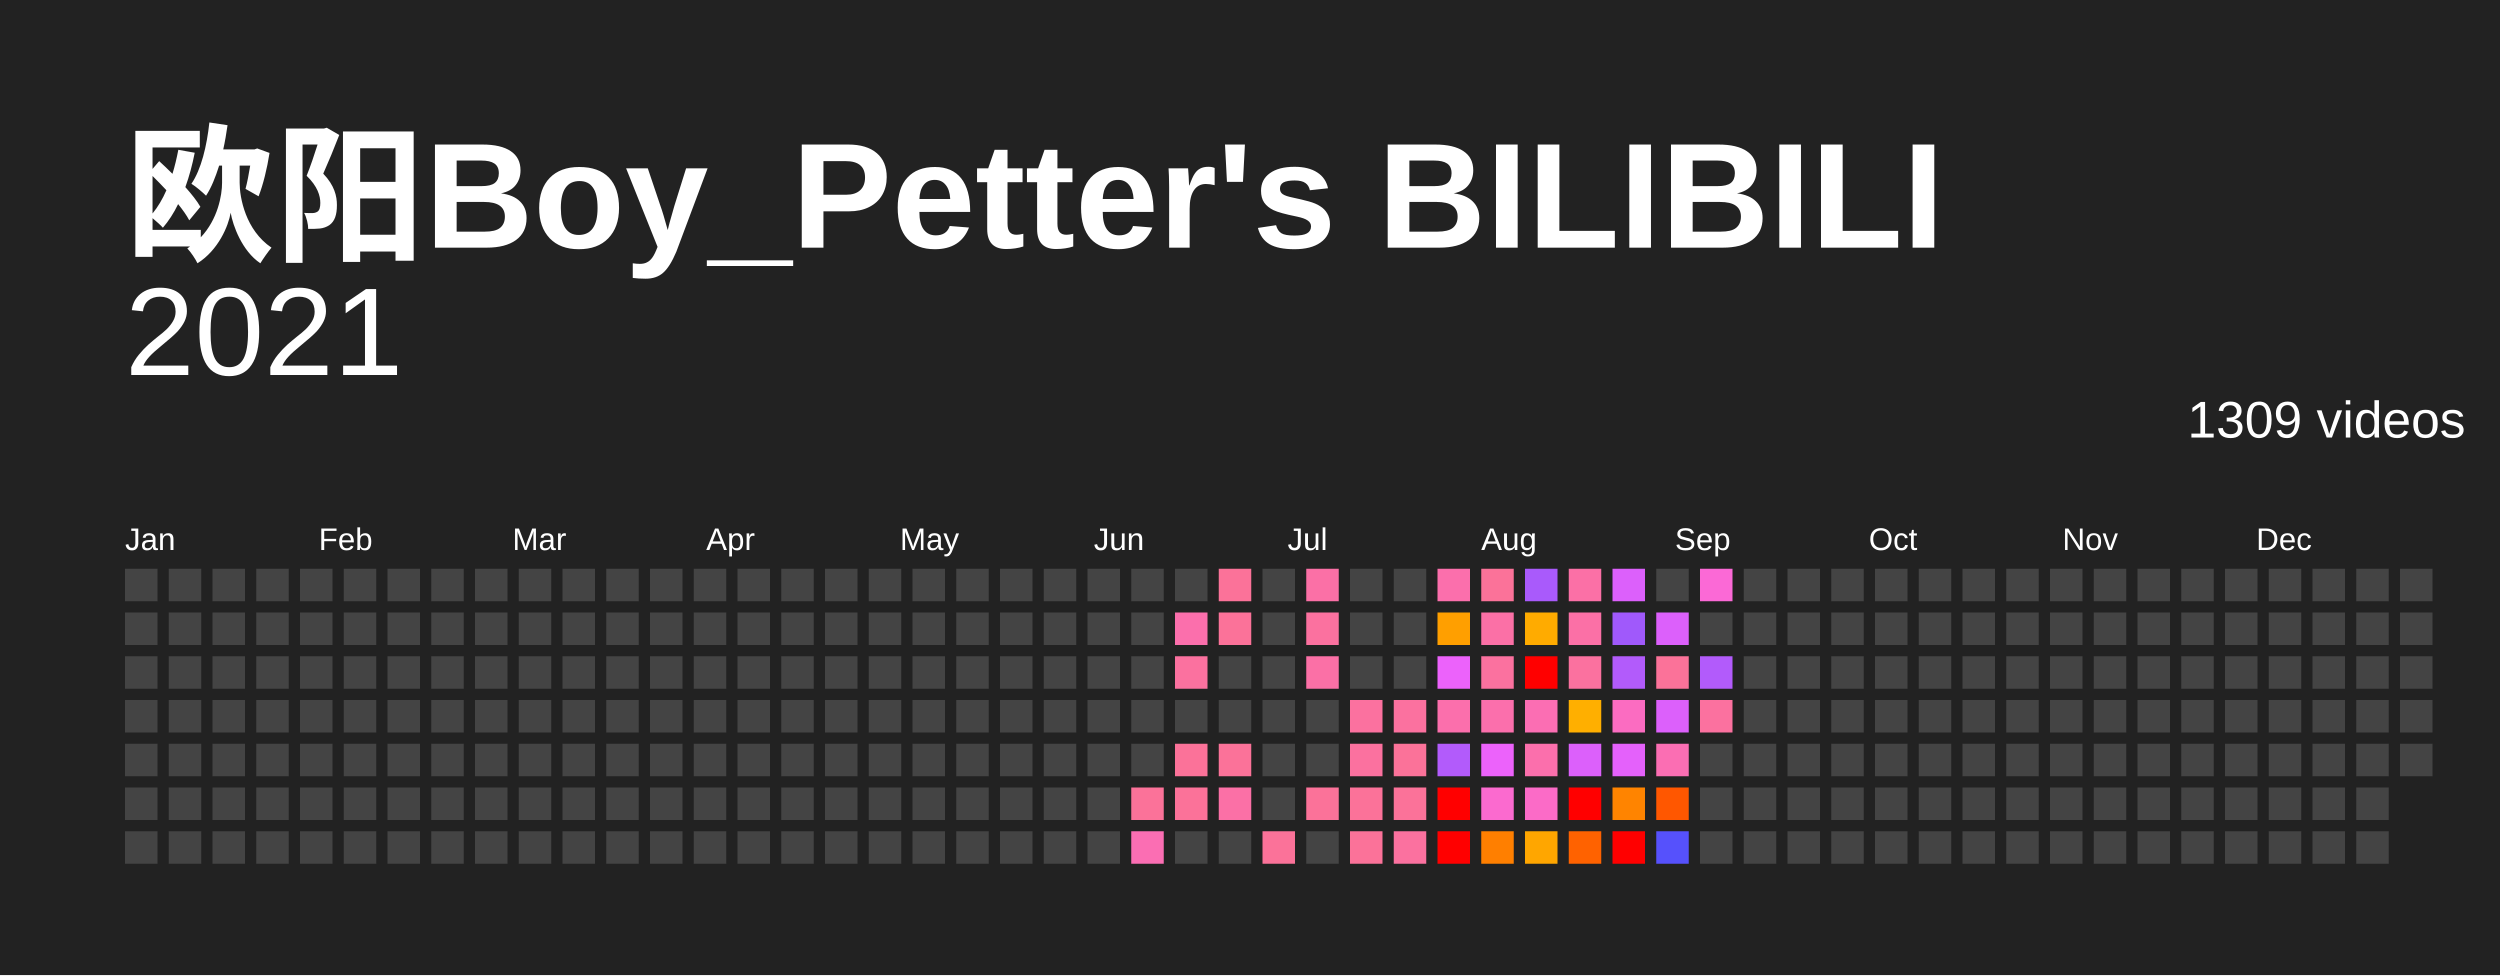
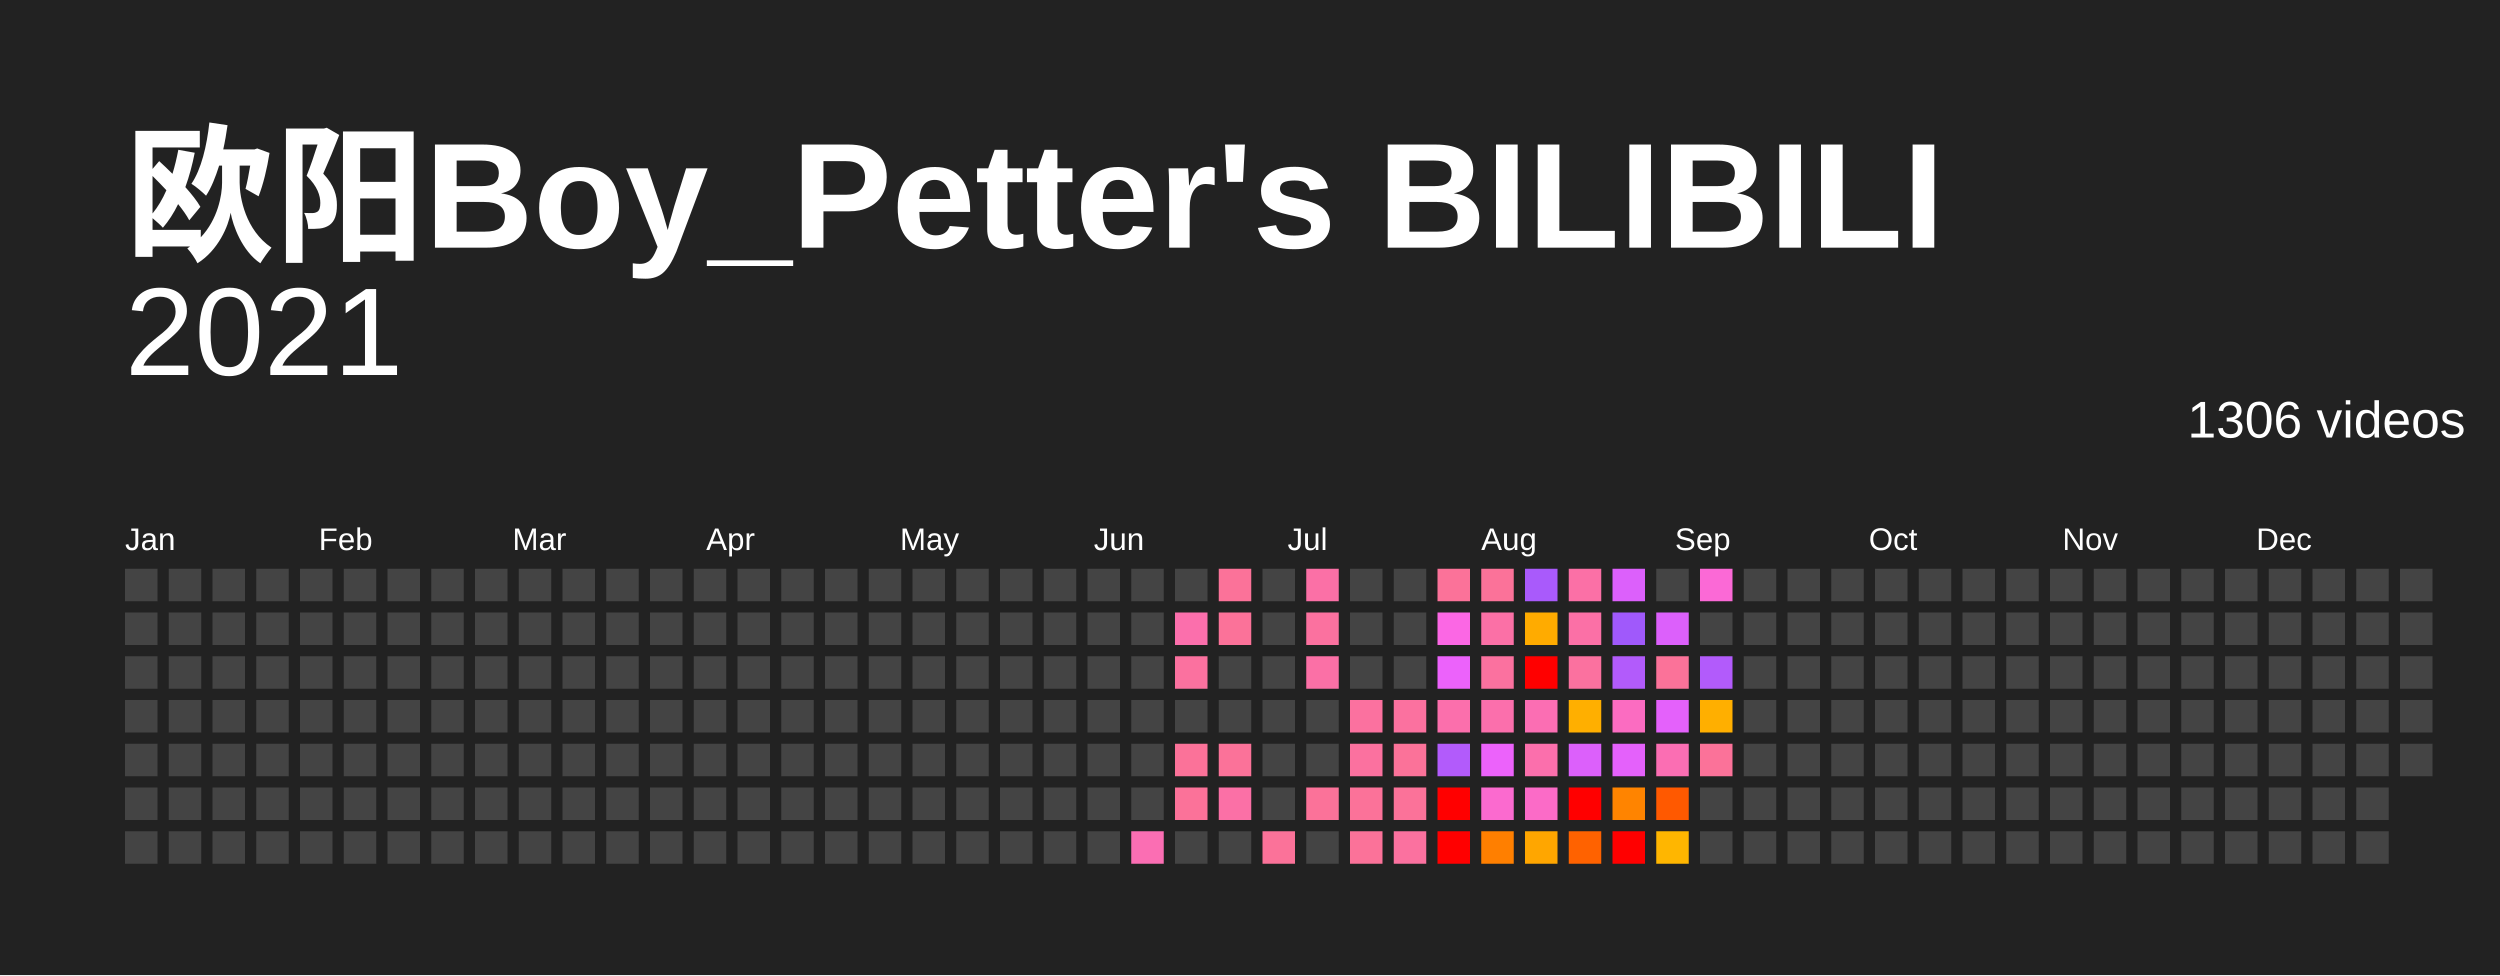
<svg xmlns="http://www.w3.org/2000/svg" baseProfile="full" height="78mm" version="1.1" viewBox="0,0,200,78" width="200mm">
  <defs />
  <rect fill="#222222" height="78" width="200" x="0" y="0" />
  <text fill="#FFFFFF" style="font-size:12px; font-family:Arial; font-weight:bold;" x="10" y="20">欧阳Boy_Petter's BILIBILI</text>
  <text alignment-baseline="hanging" fill="#FFFFFF" style="font-size:10.0px; font-family:Arial;" x="10" y="30">2021</text>
-   <text alignment-baseline="hanging" fill="#FFFFFF" style="font-size:4.125px; font-family:Arial;" x="175" y="35">1309 videos</text>
+   <text alignment-baseline="hanging" fill="#FFFFFF" style="font-size:4.125px; font-family:Arial;" x="175" y="35">1306 videos</text>
  <text fill="#FFFFFF" style="font-size:2.5px; font-family:Arial" x="10.0" y="44">Jan</text>
  <text fill="#FFFFFF" style="font-size:2.5px; font-family:Arial" x="25.5" y="44">Feb</text>
  <text fill="#FFFFFF" style="font-size:2.5px; font-family:Arial" x="41.0" y="44">Mar</text>
  <text fill="#FFFFFF" style="font-size:2.5px; font-family:Arial" x="56.5" y="44">Apr</text>
  <text fill="#FFFFFF" style="font-size:2.5px; font-family:Arial" x="72.0" y="44">May</text>
  <text fill="#FFFFFF" style="font-size:2.5px; font-family:Arial" x="87.5" y="44">Jun</text>
  <text fill="#FFFFFF" style="font-size:2.5px; font-family:Arial" x="103.0" y="44">Jul</text>
  <text fill="#FFFFFF" style="font-size:2.5px; font-family:Arial" x="118.5" y="44">Aug</text>
  <text fill="#FFFFFF" style="font-size:2.5px; font-family:Arial" x="134.0" y="44">Sep</text>
  <text fill="#FFFFFF" style="font-size:2.5px; font-family:Arial" x="149.5" y="44">Oct</text>
  <text fill="#FFFFFF" style="font-size:2.5px; font-family:Arial" x="165.0" y="44">Nov</text>
  <text fill="#FFFFFF" style="font-size:2.5px; font-family:Arial" x="180.5" y="44">Dec</text>
  <rect fill="#444444" height="2.6" width="2.6" x="10.0" y="45.5" />
  <rect fill="#444444" height="2.6" width="2.6" x="10.0" y="49.0" />
  <rect fill="#444444" height="2.6" width="2.6" x="10.0" y="52.5" />
  <rect fill="#444444" height="2.6" width="2.6" x="10.0" y="56.0" />
  <rect fill="#444444" height="2.6" width="2.6" x="10.0" y="59.5" />
  <rect fill="#444444" height="2.6" width="2.6" x="10.0" y="63.0" />
  <rect fill="#444444" height="2.6" width="2.6" x="10.0" y="66.5" />
  <rect fill="#444444" height="2.6" width="2.6" x="13.5" y="45.5" />
  <rect fill="#444444" height="2.6" width="2.6" x="13.5" y="49.0" />
  <rect fill="#444444" height="2.6" width="2.6" x="13.5" y="52.5" />
  <rect fill="#444444" height="2.6" width="2.6" x="13.5" y="56.0" />
  <rect fill="#444444" height="2.6" width="2.6" x="13.5" y="59.5" />
  <rect fill="#444444" height="2.6" width="2.6" x="13.5" y="63.0" />
  <rect fill="#444444" height="2.6" width="2.6" x="13.5" y="66.5" />
  <rect fill="#444444" height="2.6" width="2.6" x="17.0" y="45.5" />
  <rect fill="#444444" height="2.6" width="2.6" x="17.0" y="49.0" />
  <rect fill="#444444" height="2.6" width="2.6" x="17.0" y="52.5" />
  <rect fill="#444444" height="2.6" width="2.6" x="17.0" y="56.0" />
  <rect fill="#444444" height="2.6" width="2.6" x="17.0" y="59.5" />
  <rect fill="#444444" height="2.6" width="2.6" x="17.0" y="63.0" />
  <rect fill="#444444" height="2.6" width="2.6" x="17.0" y="66.5" />
  <rect fill="#444444" height="2.6" width="2.6" x="20.5" y="45.5" />
  <rect fill="#444444" height="2.6" width="2.6" x="20.5" y="49.0" />
  <rect fill="#444444" height="2.6" width="2.6" x="20.5" y="52.5" />
  <rect fill="#444444" height="2.6" width="2.6" x="20.5" y="56.0" />
  <rect fill="#444444" height="2.6" width="2.6" x="20.5" y="59.5" />
  <rect fill="#444444" height="2.6" width="2.6" x="20.5" y="63.0" />
  <rect fill="#444444" height="2.6" width="2.6" x="20.5" y="66.5" />
  <rect fill="#444444" height="2.6" width="2.6" x="24.0" y="45.5" />
  <rect fill="#444444" height="2.6" width="2.6" x="24.0" y="49.0" />
  <rect fill="#444444" height="2.6" width="2.6" x="24.0" y="52.5" />
  <rect fill="#444444" height="2.6" width="2.6" x="24.0" y="56.0" />
  <rect fill="#444444" height="2.6" width="2.6" x="24.0" y="59.5" />
  <rect fill="#444444" height="2.6" width="2.6" x="24.0" y="63.0" />
  <rect fill="#444444" height="2.6" width="2.6" x="24.0" y="66.5" />
  <rect fill="#444444" height="2.6" width="2.6" x="27.5" y="45.5" />
  <rect fill="#444444" height="2.6" width="2.6" x="27.5" y="49.0" />
  <rect fill="#444444" height="2.6" width="2.6" x="27.5" y="52.5" />
  <rect fill="#444444" height="2.6" width="2.6" x="27.5" y="56.0" />
  <rect fill="#444444" height="2.6" width="2.6" x="27.5" y="59.5" />
  <rect fill="#444444" height="2.6" width="2.6" x="27.5" y="63.0" />
  <rect fill="#444444" height="2.6" width="2.6" x="27.5" y="66.5" />
  <rect fill="#444444" height="2.6" width="2.6" x="31.0" y="45.5" />
  <rect fill="#444444" height="2.6" width="2.6" x="31.0" y="49.0" />
  <rect fill="#444444" height="2.6" width="2.6" x="31.0" y="52.5" />
  <rect fill="#444444" height="2.6" width="2.6" x="31.0" y="56.0" />
  <rect fill="#444444" height="2.6" width="2.6" x="31.0" y="59.5" />
  <rect fill="#444444" height="2.6" width="2.6" x="31.0" y="63.0" />
  <rect fill="#444444" height="2.6" width="2.6" x="31.0" y="66.5" />
  <rect fill="#444444" height="2.6" width="2.6" x="34.5" y="45.5" />
  <rect fill="#444444" height="2.6" width="2.6" x="34.5" y="49.0" />
  <rect fill="#444444" height="2.6" width="2.6" x="34.5" y="52.5" />
  <rect fill="#444444" height="2.6" width="2.6" x="34.5" y="56.0" />
  <rect fill="#444444" height="2.6" width="2.6" x="34.5" y="59.5" />
  <rect fill="#444444" height="2.6" width="2.6" x="34.5" y="63.0" />
  <rect fill="#444444" height="2.6" width="2.6" x="34.5" y="66.5" />
  <rect fill="#444444" height="2.6" width="2.6" x="38.0" y="45.5" />
  <rect fill="#444444" height="2.6" width="2.6" x="38.0" y="49.0" />
  <rect fill="#444444" height="2.6" width="2.6" x="38.0" y="52.5" />
  <rect fill="#444444" height="2.6" width="2.6" x="38.0" y="56.0" />
  <rect fill="#444444" height="2.6" width="2.6" x="38.0" y="59.5" />
  <rect fill="#444444" height="2.6" width="2.6" x="38.0" y="63.0" />
  <rect fill="#444444" height="2.6" width="2.6" x="38.0" y="66.5" />
  <rect fill="#444444" height="2.6" width="2.6" x="41.5" y="45.5" />
  <rect fill="#444444" height="2.6" width="2.6" x="41.5" y="49.0" />
  <rect fill="#444444" height="2.6" width="2.6" x="41.5" y="52.5" />
  <rect fill="#444444" height="2.6" width="2.6" x="41.5" y="56.0" />
  <rect fill="#444444" height="2.6" width="2.6" x="41.5" y="59.5" />
  <rect fill="#444444" height="2.6" width="2.6" x="41.5" y="63.0" />
  <rect fill="#444444" height="2.6" width="2.6" x="41.5" y="66.5" />
  <rect fill="#444444" height="2.6" width="2.6" x="45.0" y="45.5" />
  <rect fill="#444444" height="2.6" width="2.6" x="45.0" y="49.0" />
  <rect fill="#444444" height="2.6" width="2.6" x="45.0" y="52.5" />
  <rect fill="#444444" height="2.6" width="2.6" x="45.0" y="56.0" />
  <rect fill="#444444" height="2.6" width="2.6" x="45.0" y="59.5" />
  <rect fill="#444444" height="2.6" width="2.6" x="45.0" y="63.0" />
  <rect fill="#444444" height="2.6" width="2.6" x="45.0" y="66.5" />
  <rect fill="#444444" height="2.6" width="2.6" x="48.5" y="45.5" />
  <rect fill="#444444" height="2.6" width="2.6" x="48.5" y="49.0" />
  <rect fill="#444444" height="2.6" width="2.6" x="48.5" y="52.5" />
  <rect fill="#444444" height="2.6" width="2.6" x="48.5" y="56.0" />
  <rect fill="#444444" height="2.6" width="2.6" x="48.5" y="59.5" />
  <rect fill="#444444" height="2.6" width="2.6" x="48.5" y="63.0" />
  <rect fill="#444444" height="2.6" width="2.6" x="48.5" y="66.5" />
  <rect fill="#444444" height="2.6" width="2.6" x="52.0" y="45.5" />
  <rect fill="#444444" height="2.6" width="2.6" x="52.0" y="49.0" />
  <rect fill="#444444" height="2.6" width="2.6" x="52.0" y="52.5" />
  <rect fill="#444444" height="2.6" width="2.6" x="52.0" y="56.0" />
  <rect fill="#444444" height="2.6" width="2.6" x="52.0" y="59.5" />
  <rect fill="#444444" height="2.6" width="2.6" x="52.0" y="63.0" />
  <rect fill="#444444" height="2.6" width="2.6" x="52.0" y="66.5" />
  <rect fill="#444444" height="2.6" width="2.6" x="55.5" y="45.5" />
  <rect fill="#444444" height="2.6" width="2.6" x="55.5" y="49.0" />
  <rect fill="#444444" height="2.6" width="2.6" x="55.5" y="52.5" />
  <rect fill="#444444" height="2.6" width="2.6" x="55.5" y="56.0" />
  <rect fill="#444444" height="2.6" width="2.6" x="55.5" y="59.5" />
  <rect fill="#444444" height="2.6" width="2.6" x="55.5" y="63.0" />
  <rect fill="#444444" height="2.6" width="2.6" x="55.5" y="66.5" />
  <rect fill="#444444" height="2.6" width="2.6" x="59.0" y="45.5" />
  <rect fill="#444444" height="2.6" width="2.6" x="59.0" y="49.0" />
  <rect fill="#444444" height="2.6" width="2.6" x="59.0" y="52.5" />
  <rect fill="#444444" height="2.6" width="2.6" x="59.0" y="56.0" />
  <rect fill="#444444" height="2.6" width="2.6" x="59.0" y="59.5" />
  <rect fill="#444444" height="2.6" width="2.6" x="59.0" y="63.0" />
  <rect fill="#444444" height="2.6" width="2.6" x="59.0" y="66.5" />
  <rect fill="#444444" height="2.6" width="2.6" x="62.5" y="45.5" />
  <rect fill="#444444" height="2.6" width="2.6" x="62.5" y="49.0" />
  <rect fill="#444444" height="2.6" width="2.6" x="62.5" y="52.5" />
  <rect fill="#444444" height="2.6" width="2.6" x="62.5" y="56.0" />
  <rect fill="#444444" height="2.6" width="2.6" x="62.5" y="59.5" />
  <rect fill="#444444" height="2.6" width="2.6" x="62.5" y="63.0" />
  <rect fill="#444444" height="2.6" width="2.6" x="62.5" y="66.5" />
  <rect fill="#444444" height="2.6" width="2.6" x="66.0" y="45.5" />
  <rect fill="#444444" height="2.6" width="2.6" x="66.0" y="49.0" />
  <rect fill="#444444" height="2.6" width="2.6" x="66.0" y="52.5" />
  <rect fill="#444444" height="2.6" width="2.6" x="66.0" y="56.0" />
  <rect fill="#444444" height="2.6" width="2.6" x="66.0" y="59.5" />
  <rect fill="#444444" height="2.6" width="2.6" x="66.0" y="63.0" />
  <rect fill="#444444" height="2.6" width="2.6" x="66.0" y="66.5" />
  <rect fill="#444444" height="2.6" width="2.6" x="69.5" y="45.5" />
  <rect fill="#444444" height="2.6" width="2.6" x="69.5" y="49.0" />
  <rect fill="#444444" height="2.6" width="2.6" x="69.5" y="52.5" />
  <rect fill="#444444" height="2.6" width="2.6" x="69.5" y="56.0" />
  <rect fill="#444444" height="2.6" width="2.6" x="69.5" y="59.5" />
  <rect fill="#444444" height="2.6" width="2.6" x="69.5" y="63.0" />
  <rect fill="#444444" height="2.6" width="2.6" x="69.5" y="66.5" />
  <rect fill="#444444" height="2.6" width="2.6" x="73.0" y="45.5" />
  <rect fill="#444444" height="2.6" width="2.6" x="73.0" y="49.0" />
  <rect fill="#444444" height="2.6" width="2.6" x="73.0" y="52.5" />
  <rect fill="#444444" height="2.6" width="2.6" x="73.0" y="56.0" />
  <rect fill="#444444" height="2.6" width="2.6" x="73.0" y="59.5" />
  <rect fill="#444444" height="2.6" width="2.6" x="73.0" y="63.0" />
  <rect fill="#444444" height="2.6" width="2.6" x="73.0" y="66.5" />
  <rect fill="#444444" height="2.6" width="2.6" x="76.5" y="45.5" />
  <rect fill="#444444" height="2.6" width="2.6" x="76.5" y="49.0" />
  <rect fill="#444444" height="2.6" width="2.6" x="76.5" y="52.5" />
  <rect fill="#444444" height="2.6" width="2.6" x="76.5" y="56.0" />
  <rect fill="#444444" height="2.6" width="2.6" x="76.5" y="59.5" />
  <rect fill="#444444" height="2.6" width="2.6" x="76.5" y="63.0" />
  <rect fill="#444444" height="2.6" width="2.6" x="76.5" y="66.5" />
  <rect fill="#444444" height="2.6" width="2.6" x="80.0" y="45.5" />
  <rect fill="#444444" height="2.6" width="2.6" x="80.0" y="49.0" />
  <rect fill="#444444" height="2.6" width="2.6" x="80.0" y="52.5" />
  <rect fill="#444444" height="2.6" width="2.6" x="80.0" y="56.0" />
  <rect fill="#444444" height="2.6" width="2.6" x="80.0" y="59.5" />
  <rect fill="#444444" height="2.6" width="2.6" x="80.0" y="63.0" />
  <rect fill="#444444" height="2.6" width="2.6" x="80.0" y="66.5" />
  <rect fill="#444444" height="2.6" width="2.6" x="83.5" y="45.5" />
  <rect fill="#444444" height="2.6" width="2.6" x="83.5" y="49.0" />
  <rect fill="#444444" height="2.6" width="2.6" x="83.5" y="52.5" />
  <rect fill="#444444" height="2.6" width="2.6" x="83.5" y="56.0" />
  <rect fill="#444444" height="2.6" width="2.6" x="83.5" y="59.5" />
  <rect fill="#444444" height="2.6" width="2.6" x="83.5" y="63.0" />
  <rect fill="#444444" height="2.6" width="2.6" x="83.5" y="66.5" />
  <rect fill="#444444" height="2.6" width="2.6" x="87.0" y="45.5" />
  <rect fill="#444444" height="2.6" width="2.6" x="87.0" y="49.0" />
  <rect fill="#444444" height="2.6" width="2.6" x="87.0" y="52.5" />
  <rect fill="#444444" height="2.6" width="2.6" x="87.0" y="56.0" />
  <rect fill="#444444" height="2.6" width="2.6" x="87.0" y="59.5" />
  <rect fill="#444444" height="2.6" width="2.6" x="87.0" y="63.0" />
  <rect fill="#444444" height="2.6" width="2.6" x="87.0" y="66.5" />
  <rect fill="#444444" height="2.6" width="2.6" x="90.5" y="45.5" />
  <rect fill="#444444" height="2.6" width="2.6" x="90.5" y="49.0" />
  <rect fill="#444444" height="2.6" width="2.6" x="90.5" y="52.5" />
  <rect fill="#444444" height="2.6" width="2.6" x="90.5" y="56.0" />
  <rect fill="#444444" height="2.6" width="2.6" x="90.5" y="59.5" />
-   <rect fill="#fb7299" height="2.6" width="2.6" x="90.5" y="63.0" />
+   <rect fill="#444444" height="2.6" width="2.6" x="90.5" y="63.0" />
  <rect fill="#fb6eb3" height="2.6" width="2.6" x="90.5" y="66.5" />
  <rect fill="#444444" height="2.6" width="2.6" x="94.0" y="45.5" />
  <rect fill="#fb6fac" height="2.6" width="2.6" x="94.0" y="49.0" />
  <rect fill="#fb719f" height="2.6" width="2.6" x="94.0" y="52.5" />
  <rect fill="#444444" height="2.6" width="2.6" x="94.0" y="56.0" />
  <rect fill="#fb7299" height="2.6" width="2.6" x="94.0" y="59.5" />
  <rect fill="#fb7299" height="2.6" width="2.6" x="94.0" y="63.0" />
  <rect fill="#444444" height="2.6" width="2.6" x="94.0" y="66.5" />
  <rect fill="#fb7299" height="2.6" width="2.6" x="97.5" y="45.5" />
  <rect fill="#fb7299" height="2.6" width="2.6" x="97.5" y="49.0" />
  <rect fill="#444444" height="2.6" width="2.6" x="97.5" y="52.5" />
  <rect fill="#444444" height="2.6" width="2.6" x="97.5" y="56.0" />
  <rect fill="#fb7299" height="2.6" width="2.6" x="97.5" y="59.5" />
  <rect fill="#fb70a6" height="2.6" width="2.6" x="97.5" y="63.0" />
  <rect fill="#444444" height="2.6" width="2.6" x="97.5" y="66.5" />
  <rect fill="#444444" height="2.6" width="2.6" x="101.0" y="45.5" />
  <rect fill="#444444" height="2.6" width="2.6" x="101.0" y="49.0" />
  <rect fill="#444444" height="2.6" width="2.6" x="101.0" y="52.5" />
  <rect fill="#444444" height="2.6" width="2.6" x="101.0" y="56.0" />
  <rect fill="#444444" height="2.6" width="2.6" x="101.0" y="59.5" />
  <rect fill="#444444" height="2.6" width="2.6" x="101.0" y="63.0" />
  <rect fill="#fb7299" height="2.6" width="2.6" x="101.0" y="66.5" />
  <rect fill="#fb70a6" height="2.6" width="2.6" x="104.5" y="45.5" />
  <rect fill="#fb719f" height="2.6" width="2.6" x="104.5" y="49.0" />
  <rect fill="#fb70a6" height="2.6" width="2.6" x="104.5" y="52.5" />
  <rect fill="#444444" height="2.6" width="2.6" x="104.5" y="56.0" />
  <rect fill="#444444" height="2.6" width="2.6" x="104.5" y="59.5" />
  <rect fill="#fb7299" height="2.6" width="2.6" x="104.5" y="63.0" />
  <rect fill="#444444" height="2.6" width="2.6" x="104.5" y="66.5" />
  <rect fill="#444444" height="2.6" width="2.6" x="108.0" y="45.5" />
  <rect fill="#444444" height="2.6" width="2.6" x="108.0" y="49.0" />
  <rect fill="#444444" height="2.6" width="2.6" x="108.0" y="52.5" />
  <rect fill="#fb719f" height="2.6" width="2.6" x="108.0" y="56.0" />
  <rect fill="#fb719f" height="2.6" width="2.6" x="108.0" y="59.5" />
  <rect fill="#fb7299" height="2.6" width="2.6" x="108.0" y="63.0" />
  <rect fill="#fb7299" height="2.6" width="2.6" x="108.0" y="66.5" />
  <rect fill="#444444" height="2.6" width="2.6" x="111.5" y="45.5" />
  <rect fill="#444444" height="2.6" width="2.6" x="111.5" y="49.0" />
  <rect fill="#444444" height="2.6" width="2.6" x="111.5" y="52.5" />
  <rect fill="#fb719f" height="2.6" width="2.6" x="111.5" y="56.0" />
  <rect fill="#fb7299" height="2.6" width="2.6" x="111.5" y="59.5" />
  <rect fill="#fb7299" height="2.6" width="2.6" x="111.5" y="63.0" />
  <rect fill="#fb719f" height="2.6" width="2.6" x="111.5" y="66.5" />
-   <rect fill="#fb6fac" height="2.6" width="2.6" x="115.0" y="45.5" />
-   <rect fill="#ff9f00" height="2.6" width="2.6" x="115.0" y="49.0" />
+   <rect fill="#fb7299" height="2.6" width="2.6" x="115.0" y="45.5" />
+   <rect fill="#fb67e4" height="2.6" width="2.6" x="115.0" y="49.0" />
  <rect fill="#ec62fb" height="2.6" width="2.6" x="115.0" y="52.5" />
  <rect fill="#fb6fac" height="2.6" width="2.6" x="115.0" y="56.0" />
  <rect fill="#b25bfb" height="2.6" width="2.6" x="115.0" y="59.5" />
  <rect fill="red" height="2.6" width="2.6" x="115.0" y="63.0" />
  <rect fill="red" height="2.6" width="2.6" x="115.0" y="66.5" />
  <rect fill="#fb7299" height="2.6" width="2.6" x="118.5" y="45.5" />
  <rect fill="#fb70a6" height="2.6" width="2.6" x="118.5" y="49.0" />
  <rect fill="#fb719f" height="2.6" width="2.6" x="118.5" y="52.5" />
  <rect fill="#fb6fac" height="2.6" width="2.6" x="118.5" y="56.0" />
  <rect fill="#ec62fb" height="2.6" width="2.6" x="118.5" y="59.5" />
  <rect fill="#fb6acf" height="2.6" width="2.6" x="118.5" y="63.0" />
  <rect fill="#ff7f00" height="2.6" width="2.6" x="118.5" y="66.5" />
  <rect fill="#a95afb" height="2.6" width="2.6" x="122.0" y="45.5" />
  <rect fill="#ffab00" height="2.6" width="2.6" x="122.0" y="49.0" />
  <rect fill="red" height="2.6" width="2.6" x="122.0" y="52.5" />
  <rect fill="#fb6eb3" height="2.6" width="2.6" x="122.0" y="56.0" />
  <rect fill="#fb6fac" height="2.6" width="2.6" x="122.0" y="59.5" />
  <rect fill="#fb6bc7" height="2.6" width="2.6" x="122.0" y="63.0" />
  <rect fill="#ffa600" height="2.6" width="2.6" x="122.0" y="66.5" />
  <rect fill="#fb70a6" height="2.6" width="2.6" x="125.5" y="45.5" />
  <rect fill="#fb70a6" height="2.6" width="2.6" x="125.5" y="49.0" />
  <rect fill="#fb719f" height="2.6" width="2.6" x="125.5" y="52.5" />
  <rect fill="#ffaf00" height="2.6" width="2.6" x="125.5" y="56.0" />
  <rect fill="#dc60fb" height="2.6" width="2.6" x="125.5" y="59.5" />
  <rect fill="red" height="2.6" width="2.6" x="125.5" y="63.0" />
  <rect fill="#ff6200" height="2.6" width="2.6" x="125.5" y="66.5" />
  <rect fill="#dc60fb" height="2.6" width="2.6" x="129.0" y="45.5" />
  <rect fill="#a059fb" height="2.6" width="2.6" x="129.0" y="49.0" />
  <rect fill="#b25bfb" height="2.6" width="2.6" x="129.0" y="52.5" />
  <rect fill="#fb6cc1" height="2.6" width="2.6" x="129.0" y="56.0" />
  <rect fill="#e461fb" height="2.6" width="2.6" x="129.0" y="59.5" />
  <rect fill="#ff8400" height="2.6" width="2.6" x="129.0" y="63.0" />
  <rect fill="red" height="2.6" width="2.6" x="129.0" y="66.5" />
  <rect fill="#444444" height="2.6" width="2.6" x="132.5" y="45.5" />
  <rect fill="#dc60fb" height="2.6" width="2.6" x="132.5" y="49.0" />
  <rect fill="#fb7299" height="2.6" width="2.6" x="132.5" y="52.5" />
-   <rect fill="#dc60fb" height="2.6" width="2.6" x="132.5" y="56.0" />
+   <rect fill="#e461fb" height="2.6" width="2.6" x="132.5" y="56.0" />
  <rect fill="#fb6eb3" height="2.6" width="2.6" x="132.5" y="59.5" />
-   <rect fill="#ff5700" height="2.6" width="2.6" x="132.5" y="63.0" />
-   <rect fill="#5651fc" height="2.6" width="2.6" x="132.5" y="66.5" />
+   <rect fill="#ff5900" height="2.6" width="2.6" x="132.5" y="63.0" />
+   <rect fill="#ffb600" height="2.6" width="2.6" x="132.5" y="66.5" />
  <rect fill="#fb69d6" height="2.6" width="2.6" x="136.0" y="45.5" />
  <rect fill="#444444" height="2.6" width="2.6" x="136.0" y="49.0" />
  <rect fill="#b25bfb" height="2.6" width="2.6" x="136.0" y="52.5" />
-   <rect fill="#fb719f" height="2.6" width="2.6" x="136.0" y="56.0" />
-   <rect fill="#444444" height="2.6" width="2.6" x="136.0" y="59.5" />
+   <rect fill="#ffaf00" height="2.6" width="2.6" x="136.0" y="56.0" />
+   <rect fill="#fb7299" height="2.6" width="2.6" x="136.0" y="59.5" />
  <rect fill="#444444" height="2.6" width="2.6" x="136.0" y="63.0" />
  <rect fill="#444444" height="2.6" width="2.6" x="136.0" y="66.5" />
  <rect fill="#444444" height="2.6" width="2.6" x="139.5" y="45.5" />
  <rect fill="#444444" height="2.6" width="2.6" x="139.5" y="49.0" />
  <rect fill="#444444" height="2.6" width="2.6" x="139.5" y="52.5" />
  <rect fill="#444444" height="2.6" width="2.6" x="139.5" y="56.0" />
  <rect fill="#444444" height="2.6" width="2.6" x="139.5" y="59.5" />
  <rect fill="#444444" height="2.6" width="2.6" x="139.5" y="63.0" />
  <rect fill="#444444" height="2.6" width="2.6" x="139.5" y="66.5" />
  <rect fill="#444444" height="2.6" width="2.6" x="143.0" y="45.5" />
  <rect fill="#444444" height="2.6" width="2.6" x="143.0" y="49.0" />
  <rect fill="#444444" height="2.6" width="2.6" x="143.0" y="52.5" />
  <rect fill="#444444" height="2.6" width="2.6" x="143.0" y="56.0" />
  <rect fill="#444444" height="2.6" width="2.6" x="143.0" y="59.5" />
  <rect fill="#444444" height="2.6" width="2.6" x="143.0" y="63.0" />
  <rect fill="#444444" height="2.6" width="2.6" x="143.0" y="66.5" />
  <rect fill="#444444" height="2.6" width="2.6" x="146.5" y="45.5" />
  <rect fill="#444444" height="2.6" width="2.6" x="146.5" y="49.0" />
  <rect fill="#444444" height="2.6" width="2.6" x="146.5" y="52.5" />
  <rect fill="#444444" height="2.6" width="2.6" x="146.5" y="56.0" />
  <rect fill="#444444" height="2.6" width="2.6" x="146.5" y="59.5" />
  <rect fill="#444444" height="2.6" width="2.6" x="146.5" y="63.0" />
  <rect fill="#444444" height="2.6" width="2.6" x="146.5" y="66.5" />
  <rect fill="#444444" height="2.6" width="2.6" x="150.0" y="45.5" />
  <rect fill="#444444" height="2.6" width="2.6" x="150.0" y="49.0" />
  <rect fill="#444444" height="2.6" width="2.6" x="150.0" y="52.5" />
  <rect fill="#444444" height="2.6" width="2.6" x="150.0" y="56.0" />
  <rect fill="#444444" height="2.6" width="2.6" x="150.0" y="59.5" />
  <rect fill="#444444" height="2.6" width="2.6" x="150.0" y="63.0" />
  <rect fill="#444444" height="2.6" width="2.6" x="150.0" y="66.5" />
  <rect fill="#444444" height="2.6" width="2.6" x="153.5" y="45.5" />
  <rect fill="#444444" height="2.6" width="2.6" x="153.5" y="49.0" />
  <rect fill="#444444" height="2.6" width="2.6" x="153.5" y="52.5" />
  <rect fill="#444444" height="2.6" width="2.6" x="153.5" y="56.0" />
  <rect fill="#444444" height="2.6" width="2.6" x="153.5" y="59.5" />
  <rect fill="#444444" height="2.6" width="2.6" x="153.5" y="63.0" />
  <rect fill="#444444" height="2.6" width="2.6" x="153.5" y="66.5" />
  <rect fill="#444444" height="2.6" width="2.6" x="157.0" y="45.5" />
  <rect fill="#444444" height="2.6" width="2.6" x="157.0" y="49.0" />
  <rect fill="#444444" height="2.6" width="2.6" x="157.0" y="52.5" />
  <rect fill="#444444" height="2.6" width="2.6" x="157.0" y="56.0" />
  <rect fill="#444444" height="2.6" width="2.6" x="157.0" y="59.5" />
  <rect fill="#444444" height="2.6" width="2.6" x="157.0" y="63.0" />
  <rect fill="#444444" height="2.6" width="2.6" x="157.0" y="66.5" />
  <rect fill="#444444" height="2.6" width="2.6" x="160.5" y="45.5" />
  <rect fill="#444444" height="2.6" width="2.6" x="160.5" y="49.0" />
  <rect fill="#444444" height="2.6" width="2.6" x="160.5" y="52.5" />
  <rect fill="#444444" height="2.6" width="2.6" x="160.5" y="56.0" />
  <rect fill="#444444" height="2.6" width="2.6" x="160.5" y="59.5" />
  <rect fill="#444444" height="2.6" width="2.6" x="160.5" y="63.0" />
  <rect fill="#444444" height="2.6" width="2.6" x="160.5" y="66.5" />
  <rect fill="#444444" height="2.6" width="2.6" x="164.0" y="45.5" />
  <rect fill="#444444" height="2.6" width="2.6" x="164.0" y="49.0" />
  <rect fill="#444444" height="2.6" width="2.6" x="164.0" y="52.5" />
  <rect fill="#444444" height="2.6" width="2.6" x="164.0" y="56.0" />
  <rect fill="#444444" height="2.6" width="2.6" x="164.0" y="59.5" />
  <rect fill="#444444" height="2.6" width="2.6" x="164.0" y="63.0" />
  <rect fill="#444444" height="2.6" width="2.6" x="164.0" y="66.5" />
  <rect fill="#444444" height="2.6" width="2.6" x="167.5" y="45.5" />
  <rect fill="#444444" height="2.6" width="2.6" x="167.5" y="49.0" />
  <rect fill="#444444" height="2.6" width="2.6" x="167.5" y="52.5" />
  <rect fill="#444444" height="2.6" width="2.6" x="167.5" y="56.0" />
  <rect fill="#444444" height="2.6" width="2.6" x="167.5" y="59.5" />
  <rect fill="#444444" height="2.6" width="2.6" x="167.5" y="63.0" />
  <rect fill="#444444" height="2.6" width="2.6" x="167.5" y="66.5" />
  <rect fill="#444444" height="2.6" width="2.6" x="171.0" y="45.5" />
  <rect fill="#444444" height="2.6" width="2.6" x="171.0" y="49.0" />
  <rect fill="#444444" height="2.6" width="2.6" x="171.0" y="52.5" />
  <rect fill="#444444" height="2.6" width="2.6" x="171.0" y="56.0" />
  <rect fill="#444444" height="2.6" width="2.6" x="171.0" y="59.5" />
  <rect fill="#444444" height="2.6" width="2.6" x="171.0" y="63.0" />
  <rect fill="#444444" height="2.6" width="2.6" x="171.0" y="66.5" />
  <rect fill="#444444" height="2.6" width="2.6" x="174.5" y="45.5" />
  <rect fill="#444444" height="2.6" width="2.6" x="174.5" y="49.0" />
  <rect fill="#444444" height="2.6" width="2.6" x="174.5" y="52.5" />
  <rect fill="#444444" height="2.6" width="2.6" x="174.5" y="56.0" />
  <rect fill="#444444" height="2.6" width="2.6" x="174.5" y="59.5" />
  <rect fill="#444444" height="2.6" width="2.6" x="174.5" y="63.0" />
  <rect fill="#444444" height="2.6" width="2.6" x="174.5" y="66.5" />
  <rect fill="#444444" height="2.6" width="2.6" x="178.0" y="45.5" />
  <rect fill="#444444" height="2.6" width="2.6" x="178.0" y="49.0" />
  <rect fill="#444444" height="2.6" width="2.6" x="178.0" y="52.5" />
  <rect fill="#444444" height="2.6" width="2.6" x="178.0" y="56.0" />
  <rect fill="#444444" height="2.6" width="2.6" x="178.0" y="59.5" />
  <rect fill="#444444" height="2.6" width="2.6" x="178.0" y="63.0" />
  <rect fill="#444444" height="2.6" width="2.6" x="178.0" y="66.5" />
  <rect fill="#444444" height="2.6" width="2.6" x="181.5" y="45.5" />
  <rect fill="#444444" height="2.6" width="2.6" x="181.5" y="49.0" />
  <rect fill="#444444" height="2.6" width="2.6" x="181.5" y="52.5" />
  <rect fill="#444444" height="2.6" width="2.6" x="181.5" y="56.0" />
  <rect fill="#444444" height="2.6" width="2.6" x="181.5" y="59.5" />
  <rect fill="#444444" height="2.6" width="2.6" x="181.5" y="63.0" />
  <rect fill="#444444" height="2.6" width="2.6" x="181.5" y="66.5" />
  <rect fill="#444444" height="2.6" width="2.6" x="185.0" y="45.5" />
  <rect fill="#444444" height="2.6" width="2.6" x="185.0" y="49.0" />
  <rect fill="#444444" height="2.6" width="2.6" x="185.0" y="52.5" />
  <rect fill="#444444" height="2.6" width="2.6" x="185.0" y="56.0" />
  <rect fill="#444444" height="2.6" width="2.6" x="185.0" y="59.5" />
  <rect fill="#444444" height="2.6" width="2.6" x="185.0" y="63.0" />
  <rect fill="#444444" height="2.6" width="2.6" x="185.0" y="66.5" />
  <rect fill="#444444" height="2.6" width="2.6" x="188.5" y="45.5" />
  <rect fill="#444444" height="2.6" width="2.6" x="188.5" y="49.0" />
  <rect fill="#444444" height="2.6" width="2.6" x="188.5" y="52.5" />
  <rect fill="#444444" height="2.6" width="2.6" x="188.5" y="56.0" />
  <rect fill="#444444" height="2.6" width="2.6" x="188.5" y="59.5" />
  <rect fill="#444444" height="2.6" width="2.6" x="188.5" y="63.0" />
  <rect fill="#444444" height="2.6" width="2.6" x="188.5" y="66.5" />
  <rect fill="#444444" height="2.6" width="2.6" x="192.0" y="45.5" />
  <rect fill="#444444" height="2.6" width="2.6" x="192.0" y="49.0" />
  <rect fill="#444444" height="2.6" width="2.6" x="192.0" y="52.5" />
  <rect fill="#444444" height="2.6" width="2.6" x="192.0" y="56.0" />
  <rect fill="#444444" height="2.6" width="2.6" x="192.0" y="59.5" />
</svg>
